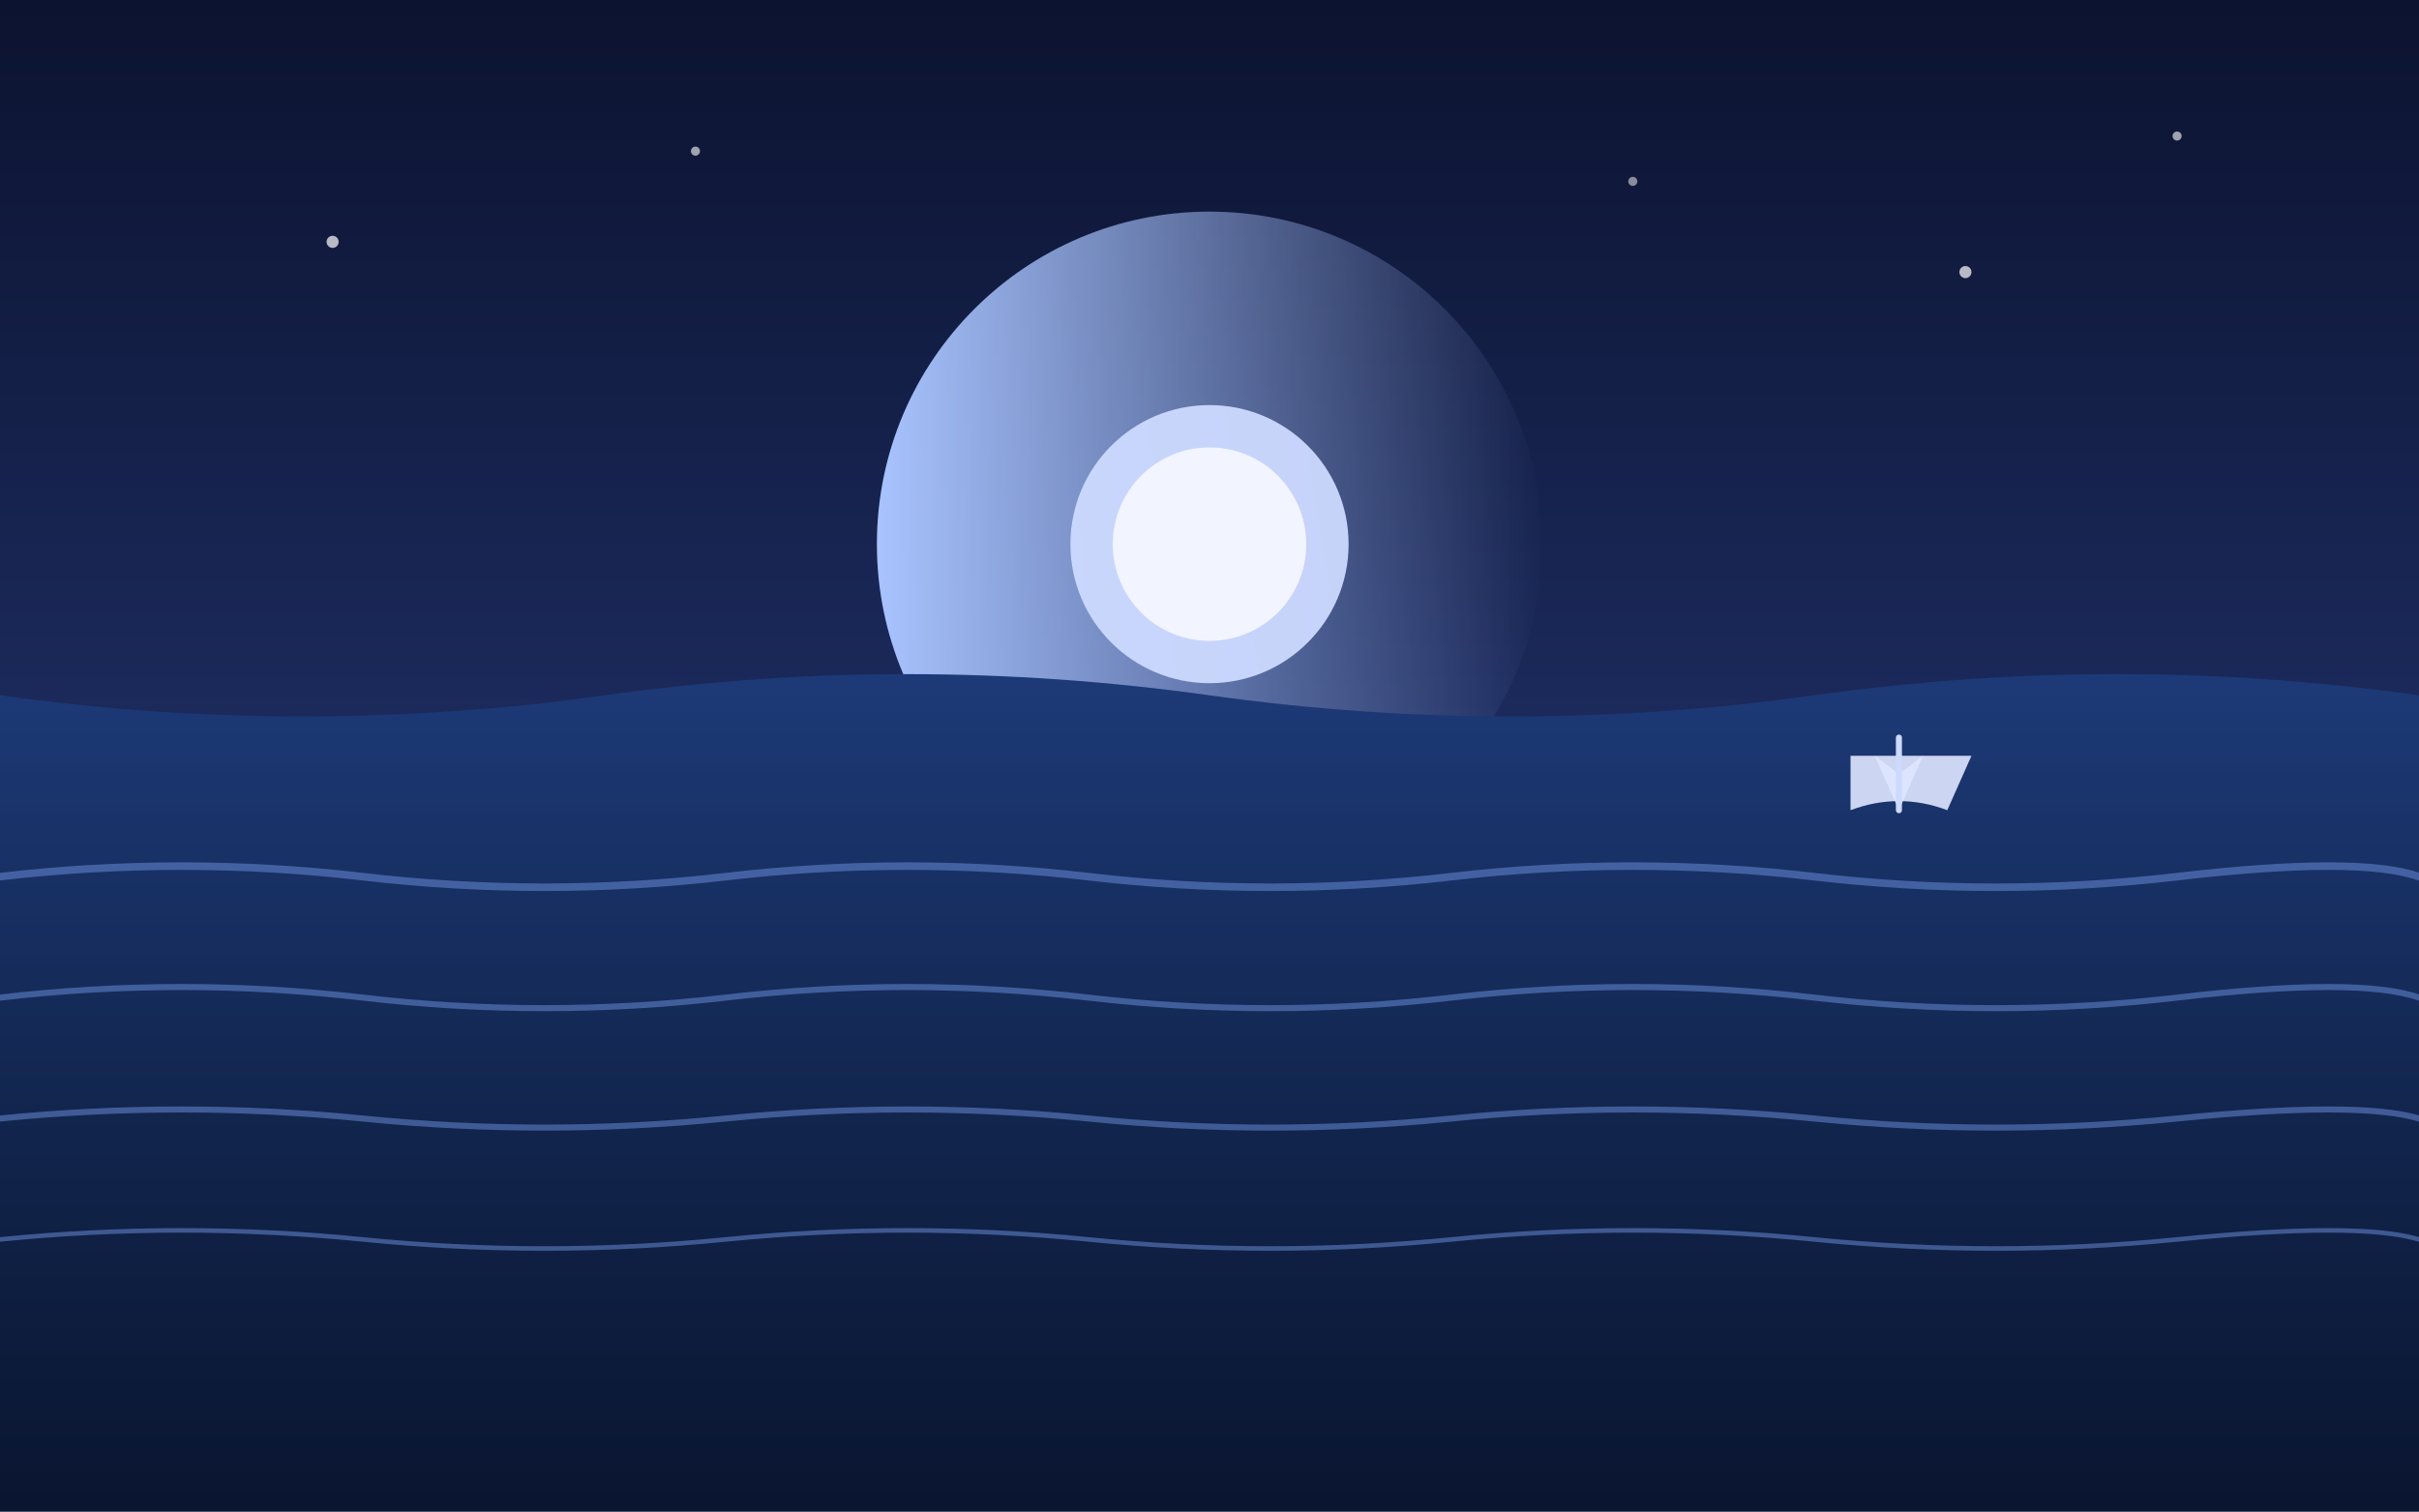
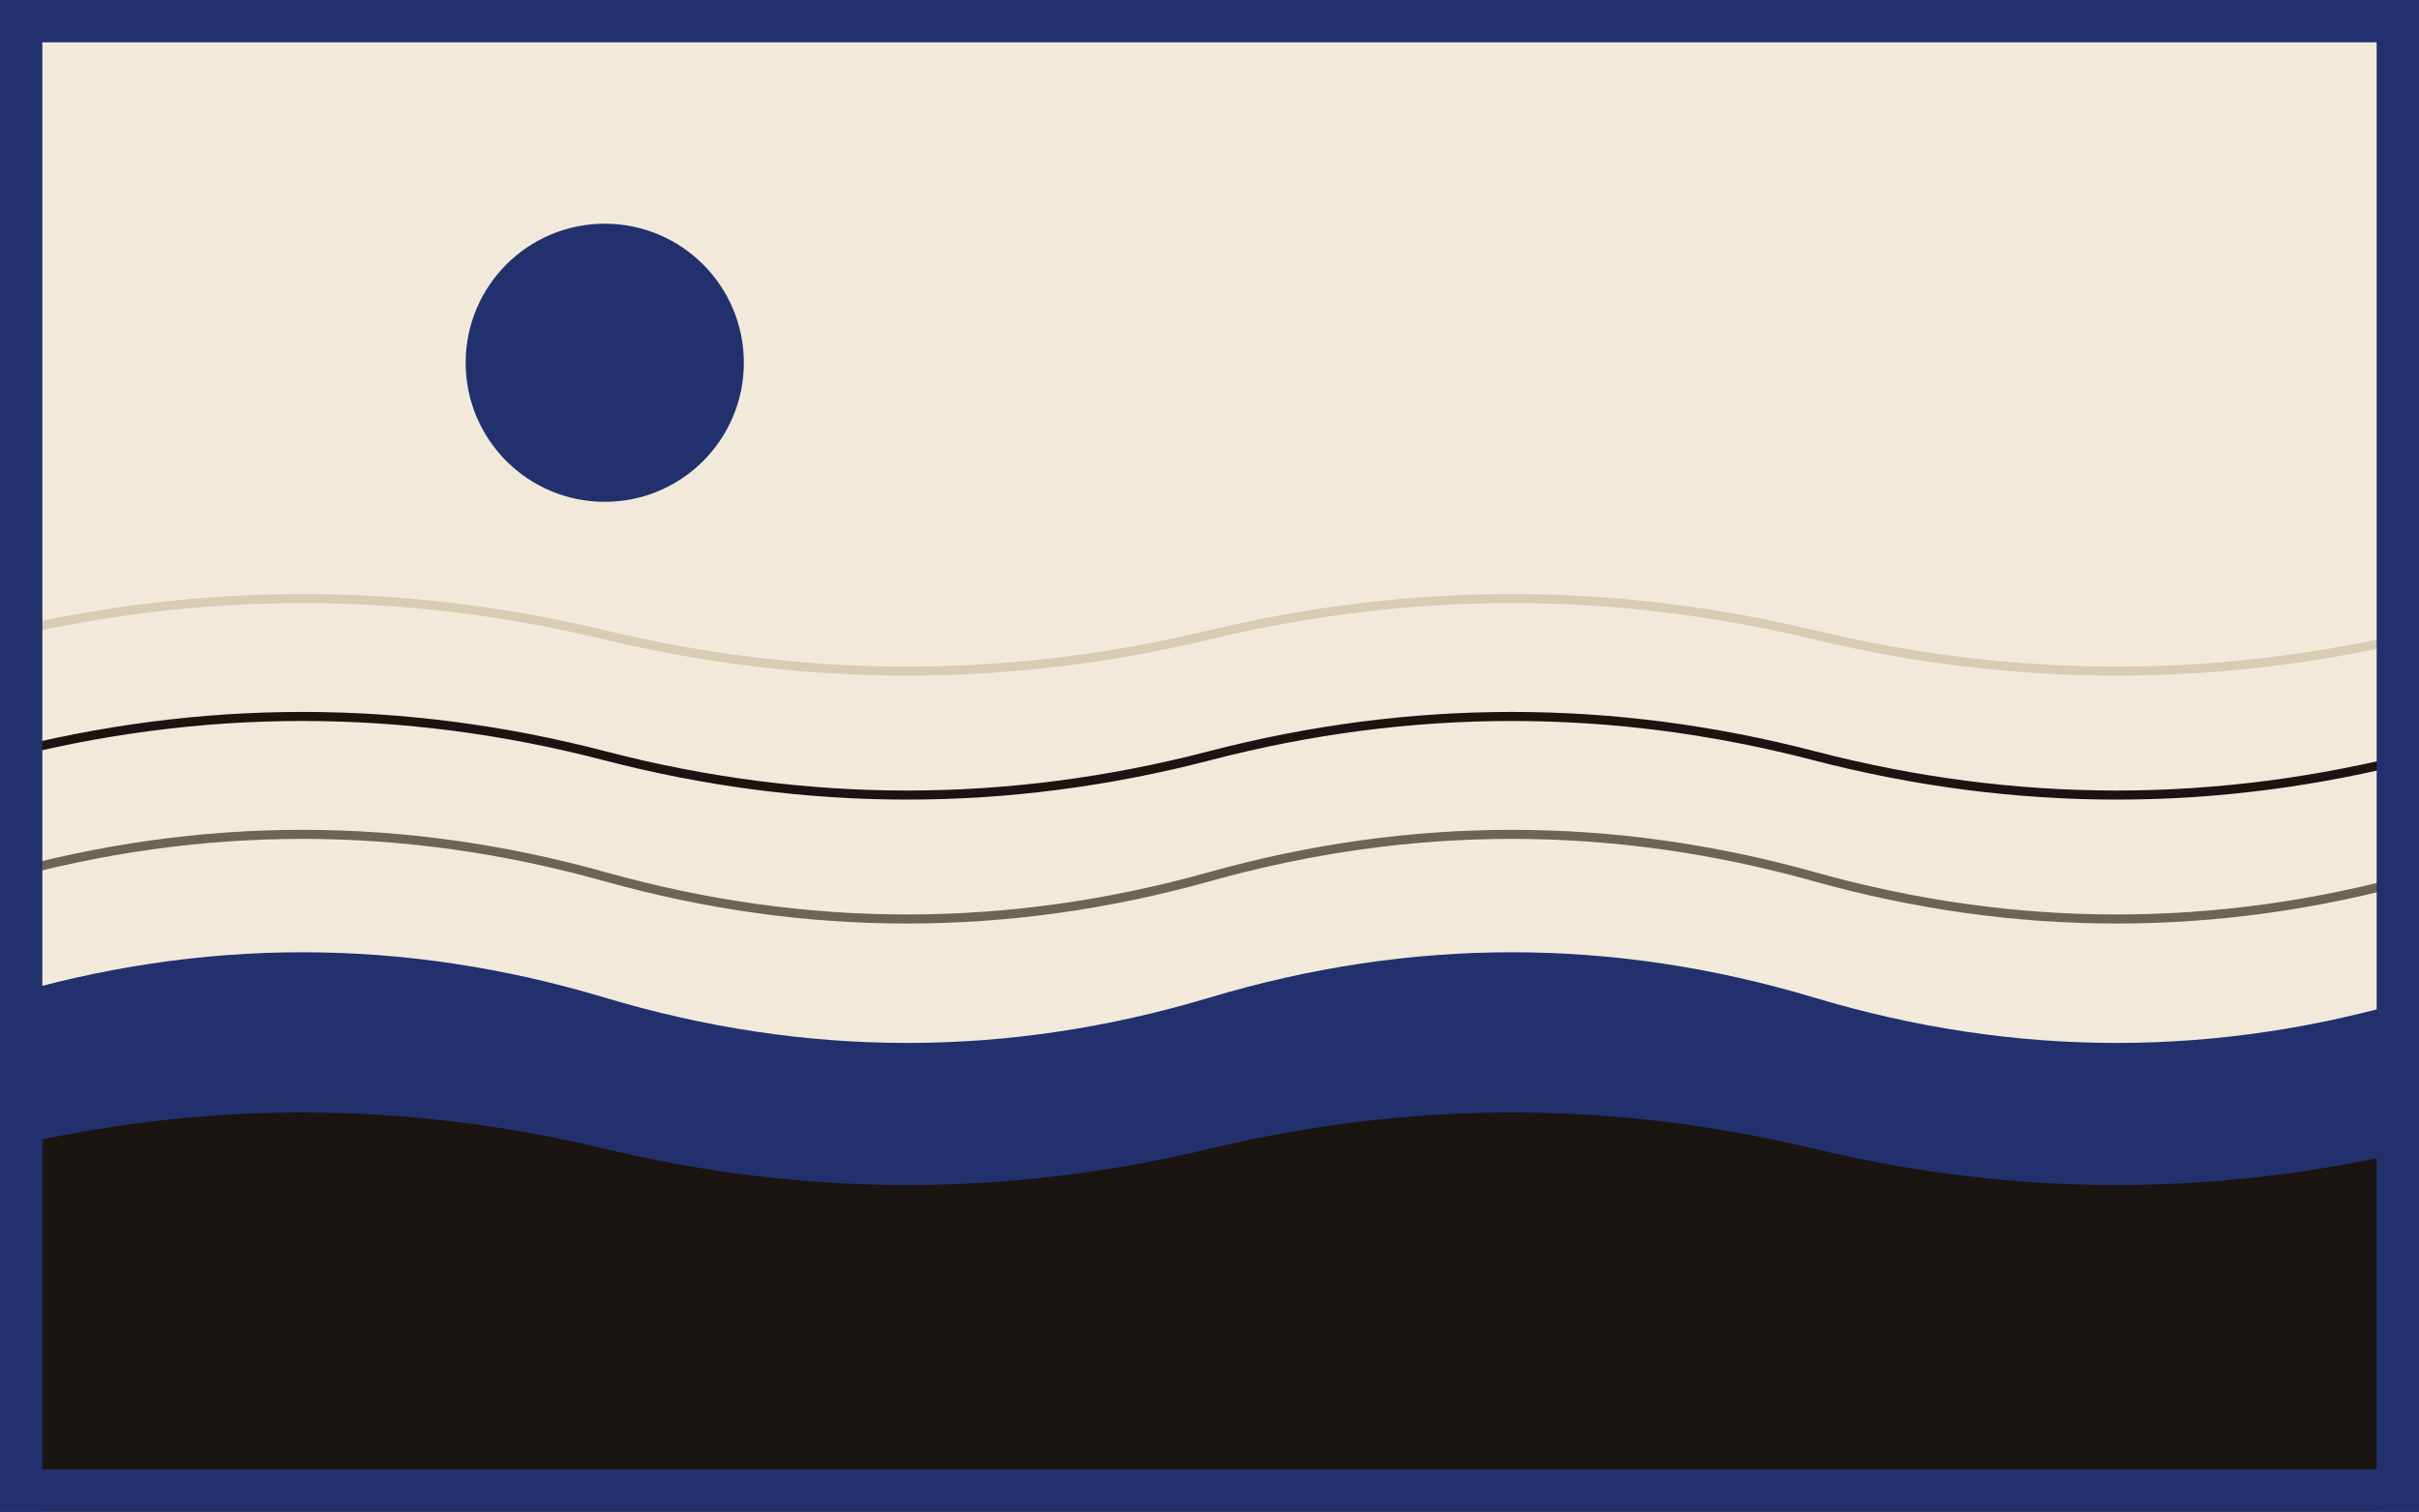
- <svg xmlns="http://www.w3.org/2000/svg" viewBox="0 0 800 500" width="800" height="500" role="img" aria-label="Ocean scene at dusk">
-   <defs>
-     <linearGradient id="sea-sky" x1="0" y1="0" x2="0" y2="1">
-       <stop offset="0" stop-color="#0c1330" />
-       <stop offset="0.5" stop-color="#1c2b5e" />
-       <stop offset="1" stop-color="#2c447f" />
-     </linearGradient>
-     <linearGradient id="sea-water" x1="0" y1="0" x2="0" y2="1">
-       <stop offset="0" stop-color="#1d3a78" />
-       <stop offset="0.5" stop-color="#12264f" />
-       <stop offset="1" stop-color="#0a1530" />
-     </linearGradient>
-     <linearGradient id="sea-sun" cx="0.5" cy="0.5" r="0.5">
-       <stop offset="0" stop-color="#a9c4ff" />
-       <stop offset="1" stop-color="#a9c4ff" stop-opacity="0" />
-     </linearGradient>
-     <linearGradient id="sea-reflection" x1="0" y1="0" x2="0" y2="1">
-       <stop offset="0" stop-color="#9fb8f2" stop-opacity="0.7" />
-       <stop offset="1" stop-color="#9fb8f2" stop-opacity="0" />
-     </linearGradient>
-   </defs>
-   <rect width="800" height="500" fill="url(#sea-sky)" />
-   <circle cx="400" cy="180" r="110" fill="url(#sea-sun)" />
-   <circle cx="400" cy="180" r="46" fill="#cdd9ff" opacity="0.95" />
-   <circle cx="400" cy="180" r="32" fill="#f2f5ff" />
-   <circle cx="110" cy="80" r="2" fill="#ffffff" opacity="0.7" />
-   <circle cx="230" cy="50" r="1.5" fill="#ffffff" opacity="0.6" />
-   <circle cx="650" cy="90" r="2" fill="#ffffff" opacity="0.7" />
-   <circle cx="720" cy="45" r="1.5" fill="#ffffff" opacity="0.6" />
-   <circle cx="540" cy="60" r="1.5" fill="#ffffff" opacity="0.5" />
-   <rect x="330" y="330" width="140" height="4" fill="url(#sea-reflection)" />
-   <path d="M0 230 Q100 244 200 230 T400 230 T600 230 T800 230 L800 500 L0 500 Z" fill="url(#sea-water)" />
-   <g fill="none" stroke="#6f92e0" stroke-opacity="0.5" stroke-linecap="round">
-     <path d="M0 290 Q60 283 120 290 T240 290 T360 290 T480 290 T600 290 T720 290 T800 290" stroke-width="2.5" />
-     <path d="M0 330 Q60 323 120 330 T240 330 T360 330 T480 330 T600 330 T720 330 T800 330" stroke-width="2" />
-     <path d="M0 370 Q60 364 120 370 T240 370 T360 370 T480 370 T600 370 T720 370 T800 370" stroke-width="2" />
-     <path d="M0 410 Q60 404 120 410 T240 410 T360 410 T480 410 T600 410 T720 410 T800 410" stroke-width="1.5" />
-   </g>
-   <g>
-     <path d="M620 250 L628 268 L636 250 L628 256 Z" fill="#dfe7ff" opacity="0.9" />
-     <path d="M612 268 Q628 262 644 268 L652 250 L612 250 Z" fill="#dfe7ff" opacity="0.9" />
-     <line x1="628" y1="268" x2="628" y2="244" stroke="#cdd9ff" stroke-width="2" stroke-linecap="round" />
-   </g>
+ <svg xmlns="http://www.w3.org/2000/svg" viewBox="0 0 800 500" role="img" aria-label="An ocean printed as sleeve art">
+   <rect width="800" height="500" fill="#f1eadb" />
+   <circle cx="200" cy="120" r="46" fill="#23306e" />
+   <path d="M0 330 Q100 300 200 330 T400 330 T600 330 T800 330 L800 500 L0 500 Z" fill="#23306e" />
+   <path d="M0 290 Q100 262 200 290 T400 290 T600 290 T800 290" fill="none" stroke="#6e6456" stroke-width="3" />
+   <path d="M0 250 Q100 224 200 250 T400 250 T600 250 T800 250" fill="none" stroke="#1a1510" stroke-width="3" />
+   <path d="M0 210 Q100 186 200 210 T400 210 T600 210 T800 210" fill="none" stroke="#d8ccb2" stroke-width="3" />
+   <path d="M0 380 Q100 356 200 380 T400 380 T600 380 T800 380 L800 500 L0 500 Z" fill="#1a1510" />
+   <rect x="0" y="0" width="14" height="500" fill="#23306e" />
+   <rect x="786" y="0" width="14" height="500" fill="#23306e" />
+   <rect x="0" y="0" width="800" height="14" fill="#23306e" />
+   <rect x="0" y="486" width="800" height="14" fill="#23306e" />
</svg>
